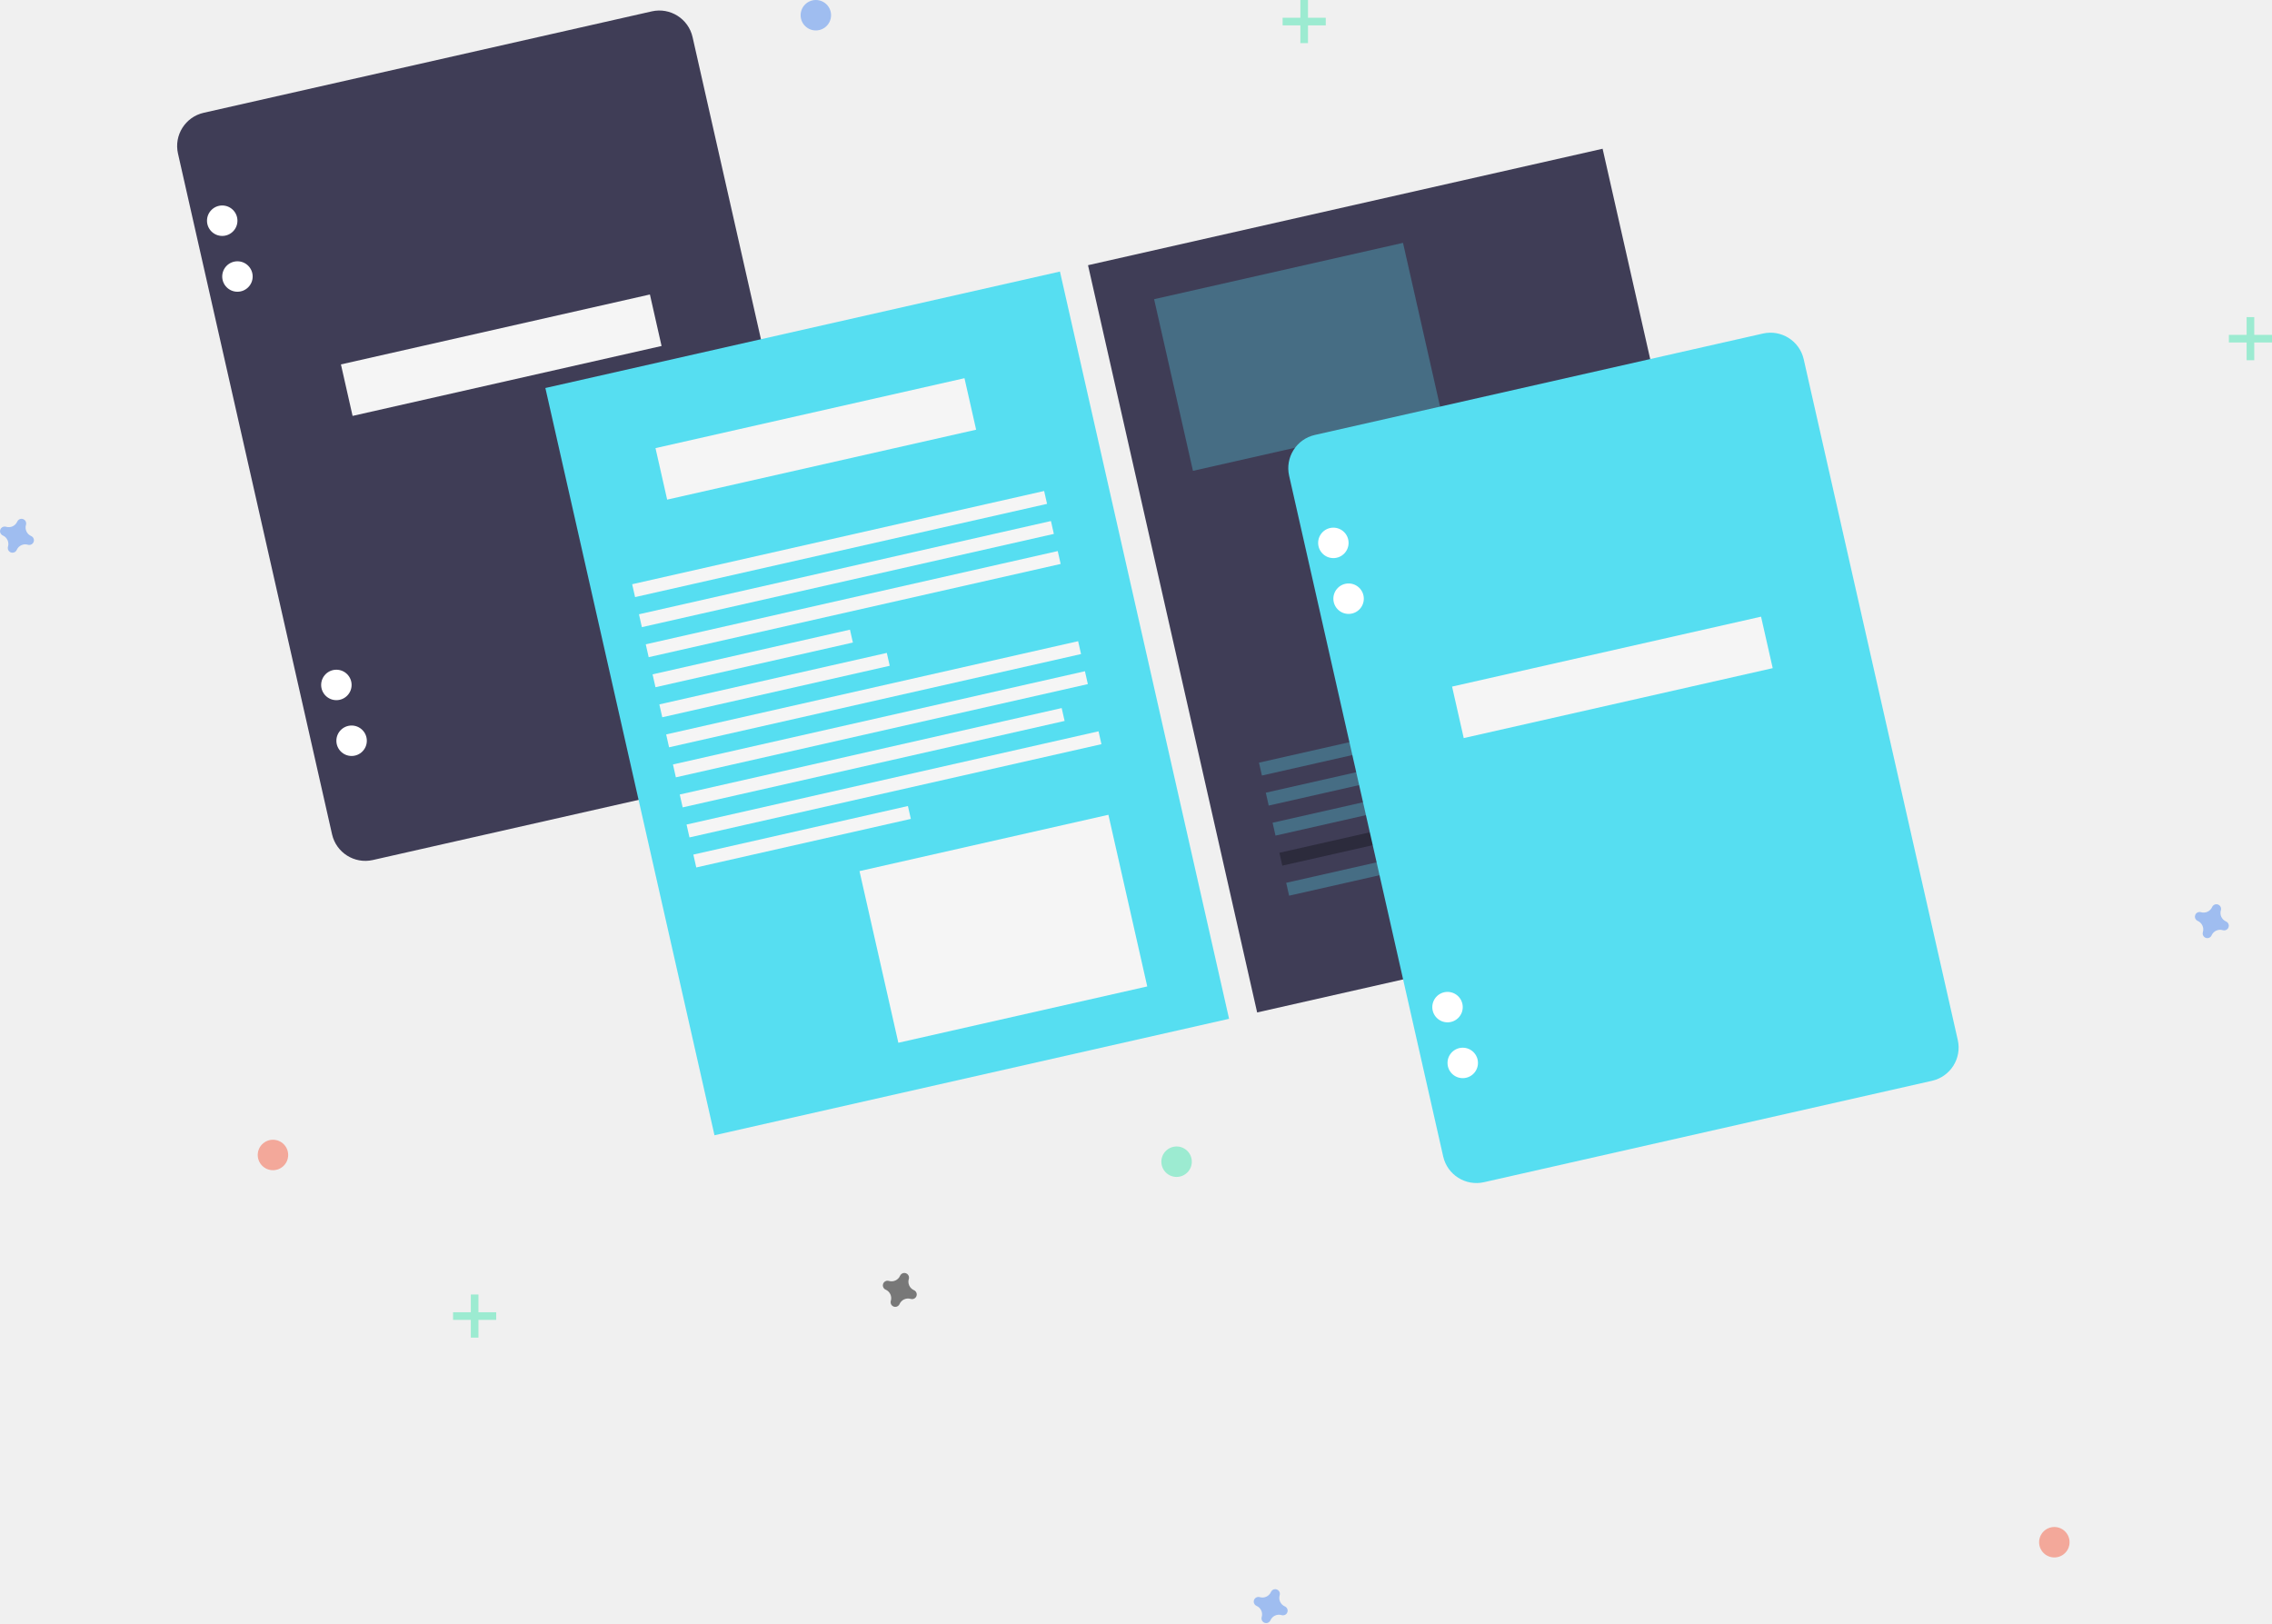
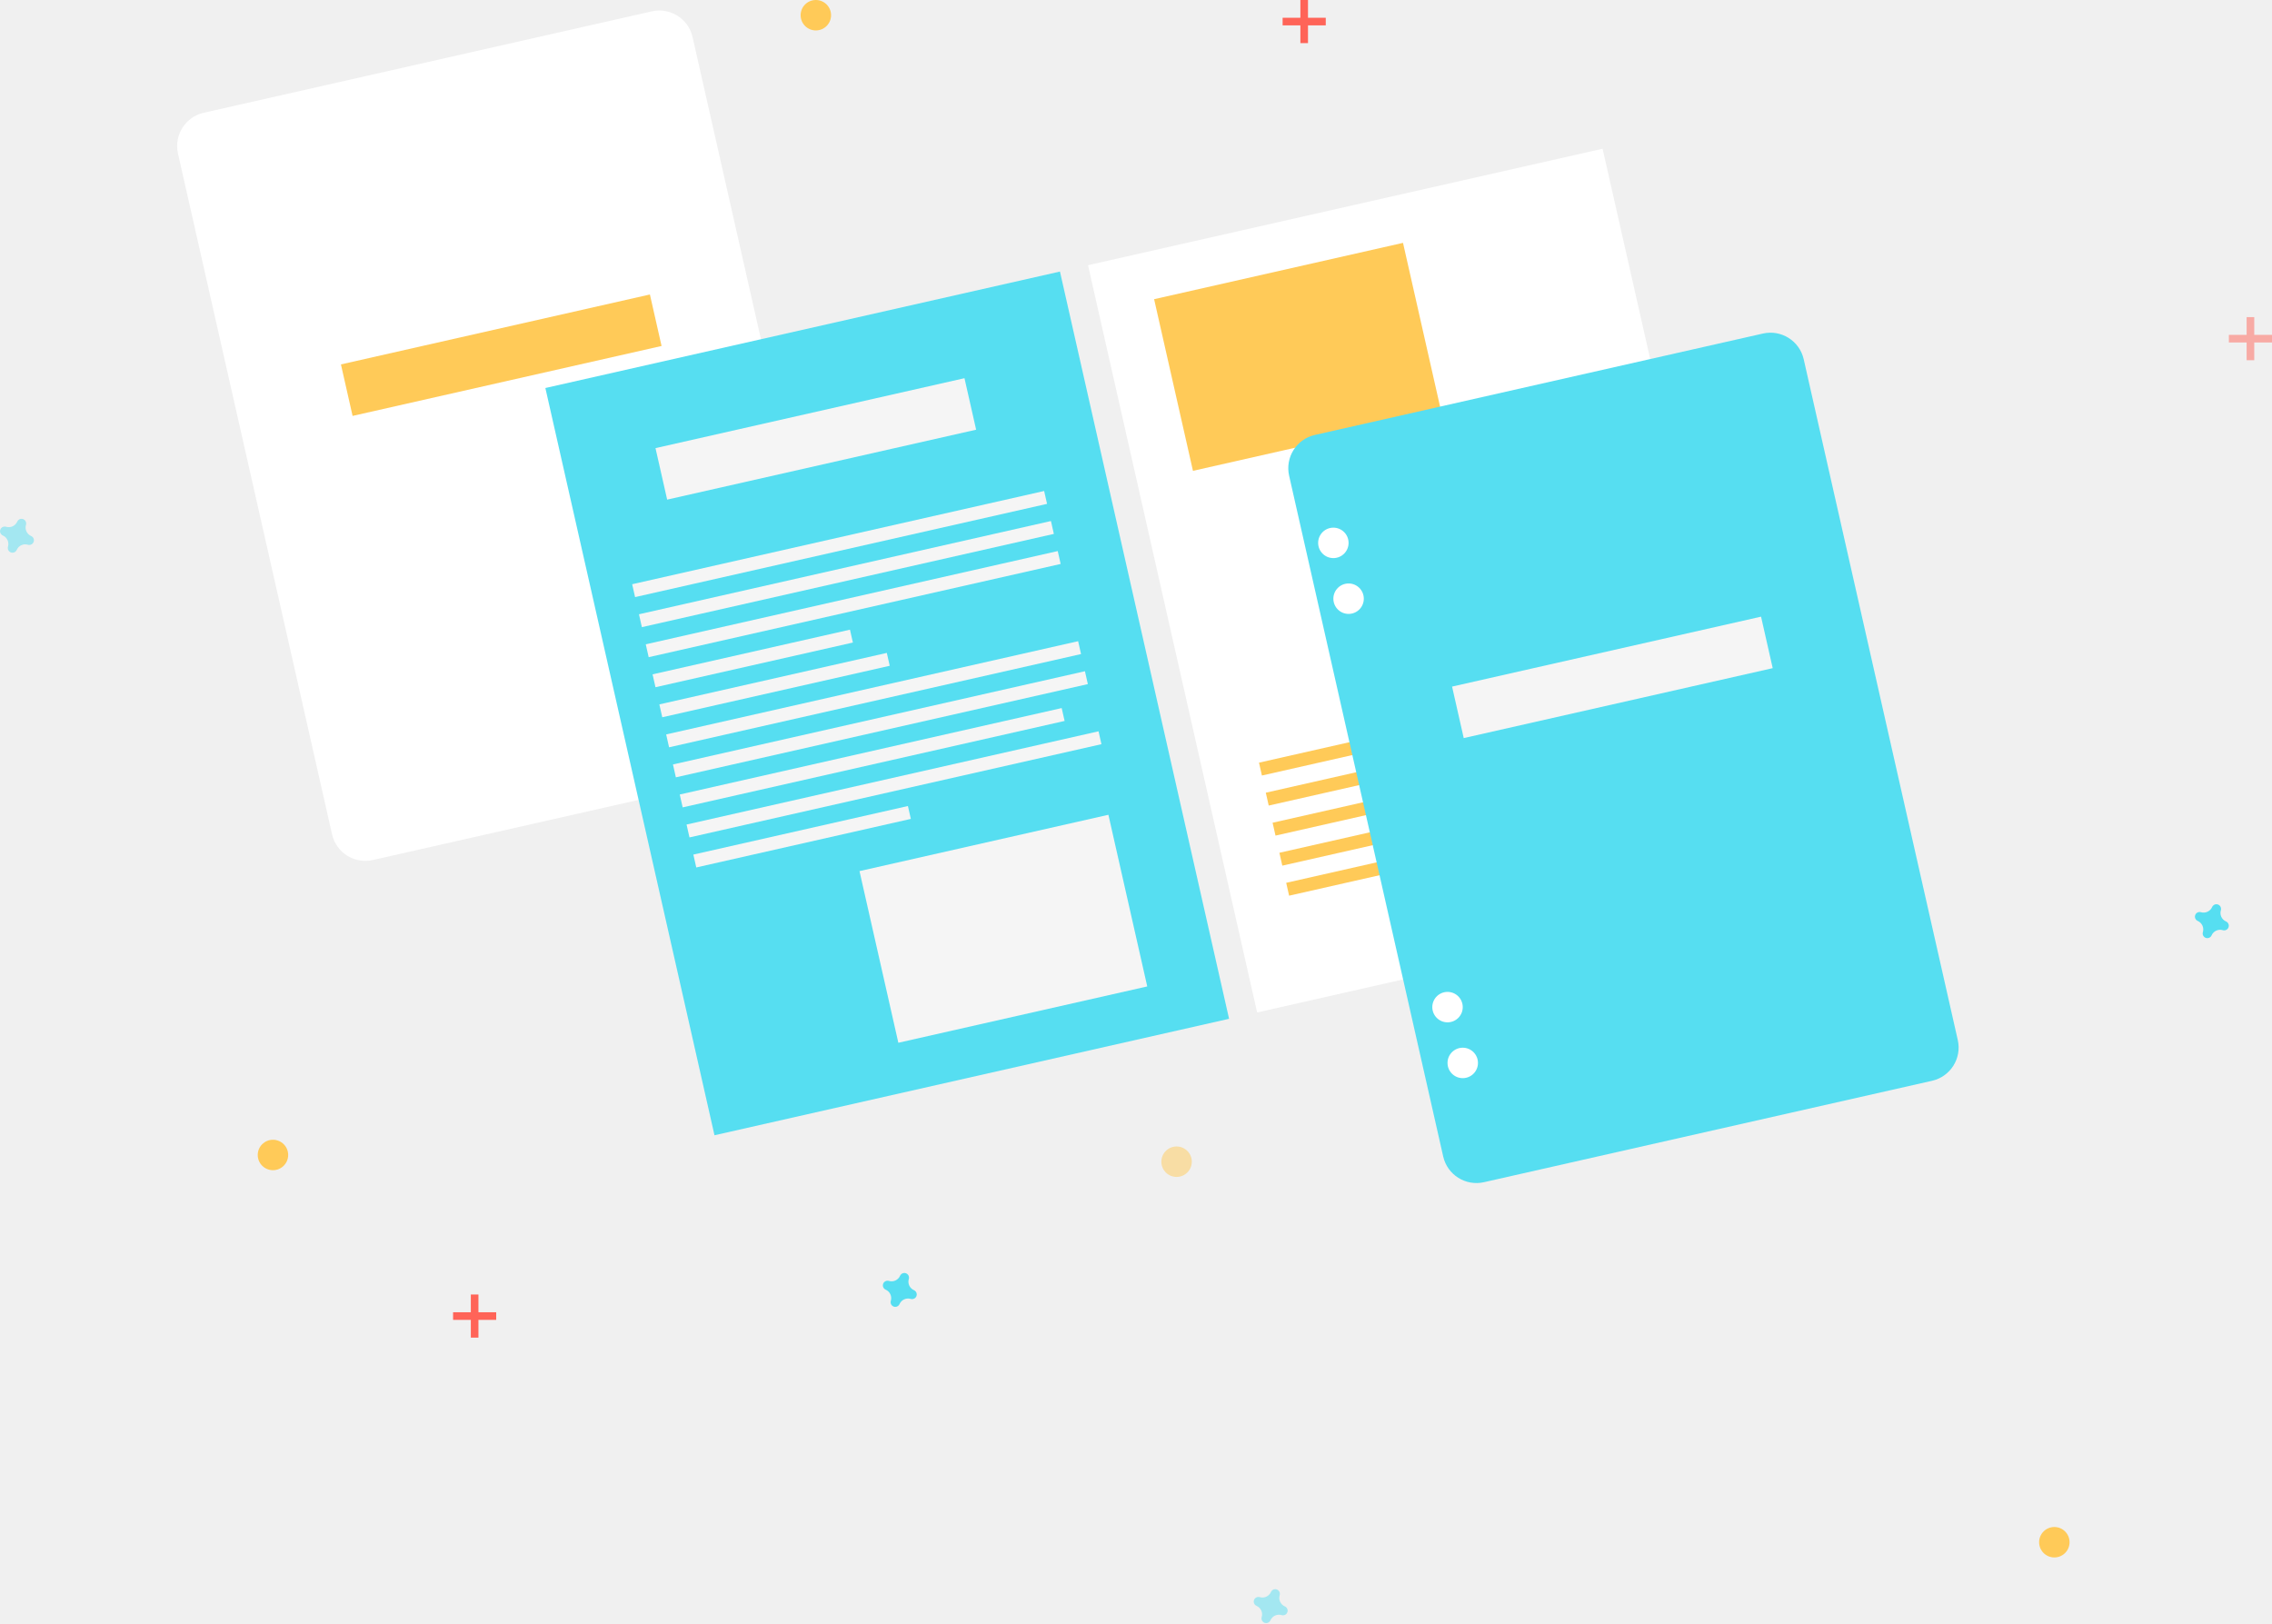
<svg xmlns="http://www.w3.org/2000/svg" id="f70d1d67-2307-47c9-95aa-2ba80c7f80c2" data-name="Layer 1" width="895.597" height="639.824" viewBox="0 0 895.597 639.824">
-   <rect x="250.162" y="150.832" width="207.972" height="302.01" rx="13.435" transform="translate(-210.0918 -44.46974) rotate(-12.75221)" fill="#3f3d56" />
-     //above is background of right black paper
-     <circle cx="87.597" cy="87" r="6" fill="#fff" />
+   <rect x="250.162" y="150.832" width="207.972" height="302.01" rx="13.435" transform="translate(-210.0918 -44.46974) rotate(-12.75221)" fill="#fff" />
+   <circle cx="87.597" cy="87" r="6" fill="#fff" />
  <circle cx="93.597" cy="109" r="6" fill="#fff" />
  <circle cx="132.597" cy="270" r="6" fill="#fff" />
  <circle cx="138.597" cy="292" r="6" fill="#fff" />
-   <rect x="287.349" y="259.698" width="124.876" height="20.813" transform="translate(-203.1948 -46.21522) rotate(-12.75221)" fill="#f5f5f5" />
+   <rect x="287.349" y="259.698" width="124.876" height="20.813" transform="translate(-203.1948 -46.21522) rotate(-12.75221)" fill="#ffca58" />
  <rect x="397.948" y="256.362" width="207.972" height="302.01" transform="translate(-229.7408 -9.24511) rotate(-12.75221)" fill="#56def1" />
-   <rect x="611.855" y="207.952" width="207.972" height="302.01" transform="translate(-213.7786 36.77746) rotate(-12.75221)" fill="#3f3d56" />
-     //above is background of right black paper
-     <rect x="411.349" y="292.698" width="124.876" height="20.813" transform="translate(-207.4204 -18.03009) rotate(-12.75221)" fill="#f5f5f5" />
+   <rect x="611.855" y="207.952" width="207.972" height="302.01" transform="translate(-213.7786 36.77746) rotate(-12.75221)" fill="#fff" />
+   <rect x="411.349" y="292.698" width="124.876" height="20.813" transform="translate(-207.4204 -18.03009) rotate(-12.75221)" fill="#f5f5f5" />
  <rect x="399.915" y="341.947" width="166.502" height="5.203" transform="translate(-216.3373 -14.93741) rotate(-12.75221)" fill="#f5f5f5" />
  <rect x="402.595" y="353.788" width="166.502" height="5.203" transform="translate(-218.885 -14.05378) rotate(-12.75221)" fill="#f5f5f5" />
  <rect x="405.275" y="365.629" width="166.502" height="5.203" transform="translate(-221.4327 -13.17016) rotate(-12.75221)" fill="#f5f5f5" />
  <rect x="409.025" y="387.042" width="79.782" height="5.203" transform="translate(-227.1362 -21.3854) rotate(-12.75221)" fill="#f5f5f5" />
  <rect x="411.555" y="397.543" width="91.923" height="5.203" transform="translate(-229.2421 -19.22793) rotate(-12.75221)" fill="#f5f5f5" />
  <rect x="413.315" y="401.153" width="166.502" height="5.203" transform="translate(-229.0757 -10.51929) rotate(-12.75221)" fill="#f5f5f5" />
  <rect x="415.995" y="412.994" width="166.502" height="5.203" transform="translate(-231.6234 -9.63567) rotate(-12.75221)" fill="#f5f5f5" />
  <rect x="418.824" y="426.176" width="154.361" height="5.203" transform="translate(-234.6129 -10.02588) rotate(-12.75221)" fill="#f5f5f5" />
  <rect x="421.355" y="436.677" width="166.502" height="5.203" transform="translate(-236.7188 -7.86842) rotate(-12.75221)" fill="#f5f5f5" />
  <rect x="425.018" y="457.324" width="86.72" height="5.203" transform="translate(-242.1698 -15.35575) rotate(-12.75221)" fill="#f5f5f5" />
-   <rect x="647.926" y="420.513" width="91.923" height="5.203" transform="translate(-228.4819 33.51412) rotate(-12.75221)" fill="#56def1" opacity="0.3" />
-   <rect x="649.686" y="424.123" width="166.502" height="5.203" transform="translate(-228.3156 42.22276) rotate(-12.75221)" fill="#56def1" opacity="0.3" />
-   <rect x="652.366" y="435.964" width="166.502" height="5.203" transform="translate(-230.8633 43.10638) rotate(-12.75221)" fill="#56def1" opacity="0.3" />
-   <rect x="655.196" y="449.146" width="154.361" height="5.203" transform="translate(-233.8528 42.71617) rotate(-12.75221)" fill="#56dpef1" opacity="0.3" />
-   <rect x="657.726" y="459.647" width="166.502" height="5.203" transform="translate(-235.9587 44.87363) rotate(-12.75221)" fill="#56def1" opacity="0.3" />
+   <rect x="647.926" y="420.513" width="91.923" height="5.203" transform="translate(-228.4819 33.51412) rotate(-12.75221)" fill="#ffca58" />
+   <rect x="649.686" y="424.123" width="166.502" height="5.203" transform="translate(-228.3156 42.22276) rotate(-12.75221)" fill="#ffca58" />
+   <rect x="652.366" y="435.964" width="166.502" height="5.203" transform="translate(-230.8633 43.10638) rotate(-12.75221)" fill="#ffca58" />
+   <rect x="655.196" y="449.146" width="154.361" height="5.203" transform="translate(-233.8528 42.71617) rotate(-12.75221)" fill="#ffca58" />
+   <rect x="657.726" y="459.647" width="166.502" height="5.203" transform="translate(-235.9587 44.87363) rotate(-12.75221)" fill="#ffca58" />
  <rect x="497.422" y="461.518" width="100.595" height="69.376" transform="translate(-248.2211 3.0525) rotate(-12.75221)" fill="#f5f5f5" />
-   <rect x="613.555" y="236.07" width="100.595" height="69.376" transform="translate(-195.5924 23.12624) rotate(-12.75221)" fill="#56def1" opacity="0.3" />
-   <rect x="709.585" y="306.806" width="100.595" height="69.376" transform="translate(-208.8376 46.06825) rotate(-12.75221)" fill="#56def1" opacity="0.3" />
-   <g opacity="0.5">
-     <rect x="185.597" y="510.286" width="3" height="17" fill="#47e6b1" />
-     <rect x="337.799" y="640.374" width="3" height="17" transform="translate(835.9715 179.4877) rotate(90)" fill="#47e6b1" />
+   <rect x="613.555" y="236.07" width="100.595" height="69.376" transform="translate(-195.5924 23.12624) rotate(-12.75221)" fill="#ffca58" />
+   <rect x="709.585" y="306.806" width="100.595" height="69.376" transform="translate(-208.8376 46.06825) rotate(-12.75221)" fill="#56def1" />
+   <g>
+     <rect x="185.597" y="510.286" width="3" height="17" fill="#ff6458" />
+     <rect x="337.799" y="640.374" width="3" height="17" transform="translate(835.9715 179.4877) rotate(90)" fill="#ff6458" />
+   </g>
+   <g>
+     <rect x="512.597" width="3" height="17" fill="#ff6458" />
+     <rect x="664.799" y="130.088" width="3" height="17" transform="translate(652.6852 -657.7987) rotate(90)" fill="#ff6458" />
  </g>
  <g opacity="0.5">
-     <rect x="512.597" width="3" height="17" fill="#47e6b1" />
-     <rect x="664.799" y="130.088" width="3" height="17" transform="translate(652.6852 -657.7987) rotate(90)" fill="#47e6b1" />
+     <rect x="885.597" y="125" width="3" height="17" fill="#ff6458" />
+     <rect x="1037.799" y="255.088" width="3" height="17" transform="translate(1150.685 -905.7987) rotate(90)" fill="#ff6458" />
  </g>
-   <g opacity="0.5">
-     <rect x="885.597" y="125" width="3" height="17" fill="#47e6b1" />
-     <rect x="1037.799" y="255.088" width="3" height="17" transform="translate(1150.685 -905.7987) rotate(90)" fill="#47e6b1" />
-   </g>
-   <path d="M512.491,638.68a3.675,3.675,0,0,1-2.047-4.441,1.766,1.766,0,0,0,.08-.408h0a1.843,1.843,0,0,0-3.31-1.221h0a1.766,1.766,0,0,0-.204.362,3.675,3.675,0,0,1-4.441,2.047,1.766,1.766,0,0,0-.408-.08h0a1.843,1.843,0,0,0-1.221,3.31h0a1.766,1.766,0,0,0,.362.204,3.675,3.675,0,0,1,2.047,4.441,1.766,1.766,0,0,0-.08.408h0a1.843,1.843,0,0,0,3.31,1.221h0a1.766,1.766,0,0,0,.204-.362,3.675,3.675,0,0,1,4.441-2.047,1.766,1.766,0,0,0,.408.08h0a1.843,1.843,0,0,0,1.221-3.31h0A1.766,1.766,0,0,0,512.491,638.68Z" transform="translate(-152.2013 -130.0878)" fill="#4d8afp0" opacity="0.5" />
-   <path d="M658.689,763.33a3.675,3.675,0,0,1-2.047-4.441,1.766,1.766,0,0,0,.08-.408h0a1.843,1.843,0,0,0-3.31-1.221h0a1.766,1.766,0,0,0-.204.362,3.675,3.675,0,0,1-4.441,2.047,1.766,1.766,0,0,0-.408-.08h0a1.843,1.843,0,0,0-1.221,3.31h0a1.766,1.766,0,0,0,.362.204,3.675,3.675,0,0,1,2.047,4.441,1.766,1.766,0,0,0-.08.408h0a1.843,1.843,0,0,0,3.31,1.221h0a1.766,1.766,0,0,0,.204-.362,3.675,3.675,0,0,1,4.441-2.047,1.766,1.766,0,0,0,.408.08h0a1.843,1.843,0,0,0,1.221-3.31h0A1.766,1.766,0,0,0,658.689,763.33Z" transform="translate(-152.2013 -130.0878)" fill="#4d8af0" opacity="0.5" />
-   <path d="M164.491,341.393a3.675,3.675,0,0,1-2.047-4.441,1.766,1.766,0,0,0,.08-.408h0a1.843,1.843,0,0,0-3.31-1.221h0a1.766,1.766,0,0,0-.204.362,3.675,3.675,0,0,1-4.441,2.047,1.766,1.766,0,0,0-.408-.08h0a1.843,1.843,0,0,0-1.221,3.31h0a1.767,1.767,0,0,0,.362.204,3.675,3.675,0,0,1,2.047,4.441,1.766,1.766,0,0,0-.08.408h0a1.843,1.843,0,0,0,3.31,1.221h0a1.766,1.766,0,0,0,.204-.362,3.675,3.675,0,0,1,4.441-2.047,1.766,1.766,0,0,0,.408.08h0a1.843,1.843,0,0,0,1.221-3.31h0A1.766,1.766,0,0,0,164.491,341.393Z" transform="translate(-152.2013 -130.0878)" fill="#4d8af0" opacity="0.5" />
-   <path d="M1029.689,493.33a3.675,3.675,0,0,1-2.047-4.441,1.766,1.766,0,0,0,.08-.408h0a1.843,1.843,0,0,0-3.31-1.221h0a1.766,1.766,0,0,0-.204.362,3.675,3.675,0,0,1-4.441,2.047,1.766,1.766,0,0,0-.408-.08h0a1.843,1.843,0,0,0-1.221,3.31h0a1.766,1.766,0,0,0,.362.204,3.675,3.675,0,0,1,2.047,4.441,1.766,1.766,0,0,0-.08.408h0a1.843,1.843,0,0,0,3.31,1.221h0a1.766,1.766,0,0,0,.204-.362,3.675,3.675,0,0,1,4.441-2.047,1.766,1.766,0,0,0,.408.08h0a1.843,1.843,0,0,0,1.221-3.31h0A1.766,1.766,0,0,0,1029.689,493.33Z" transform="translate(-152.2013 -130.0878)" fill="#4d8af0" opacity="0.5" />
-   <circle cx="107.597" cy="455.286" r="6" fill="#f55f44" opacity="0.5" />
-   <circle cx="321.597" cy="6" r="6" fill="#4d8af0" opacity="0.5" />
-   <circle cx="463.796" cy="457.937" r="6" fill="#47e6b1" opacity="0.5" />
-   <circle cx="809.796" cy="607.937" r="6" fill="#f55f44" opacity="0.5" />
+   <path d="M512.491,638.68a3.675,3.675,0,0,1-2.047-4.441,1.766,1.766,0,0,0,.08-.408h0a1.843,1.843,0,0,0-3.31-1.221h0a1.766,1.766,0,0,0-.204.362,3.675,3.675,0,0,1-4.441,2.047,1.766,1.766,0,0,0-.408-.08h0a1.843,1.843,0,0,0-1.221,3.31h0a1.766,1.766,0,0,0,.362.204,3.675,3.675,0,0,1,2.047,4.441,1.766,1.766,0,0,0-.08.408h0a1.843,1.843,0,0,0,3.31,1.221h0a1.766,1.766,0,0,0,.204-.362,3.675,3.675,0,0,1,4.441-2.047,1.766,1.766,0,0,0,.408.08h0a1.843,1.843,0,0,0,1.221-3.31h0A1.766,1.766,0,0,0,512.491,638.68Z" transform="translate(-152.2013 -130.0878)" fill="#56def1" />
+   <path d="M658.689,763.33a3.675,3.675,0,0,1-2.047-4.441,1.766,1.766,0,0,0,.08-.408h0a1.843,1.843,0,0,0-3.31-1.221h0a1.766,1.766,0,0,0-.204.362,3.675,3.675,0,0,1-4.441,2.047,1.766,1.766,0,0,0-.408-.08h0a1.843,1.843,0,0,0-1.221,3.31h0a1.766,1.766,0,0,0,.362.204,3.675,3.675,0,0,1,2.047,4.441,1.766,1.766,0,0,0-.08.408h0a1.843,1.843,0,0,0,3.31,1.221h0a1.766,1.766,0,0,0,.204-.362,3.675,3.675,0,0,1,4.441-2.047,1.766,1.766,0,0,0,.408.08h0a1.843,1.843,0,0,0,1.221-3.31h0A1.766,1.766,0,0,0,658.689,763.33Z" transform="translate(-152.2013 -130.0878)" fill="#56def1" opacity="0.5" />
+   <path d="M164.491,341.393a3.675,3.675,0,0,1-2.047-4.441,1.766,1.766,0,0,0,.08-.408h0a1.843,1.843,0,0,0-3.31-1.221h0a1.766,1.766,0,0,0-.204.362,3.675,3.675,0,0,1-4.441,2.047,1.766,1.766,0,0,0-.408-.08h0a1.843,1.843,0,0,0-1.221,3.31h0a1.767,1.767,0,0,0,.362.204,3.675,3.675,0,0,1,2.047,4.441,1.766,1.766,0,0,0-.08.408h0a1.843,1.843,0,0,0,3.31,1.221h0a1.766,1.766,0,0,0,.204-.362,3.675,3.675,0,0,1,4.441-2.047,1.766,1.766,0,0,0,.408.08h0a1.843,1.843,0,0,0,1.221-3.31h0A1.766,1.766,0,0,0,164.491,341.393Z" transform="translate(-152.2013 -130.0878)" fill="#56def1" opacity="0.5" />
+   <path d="M1029.689,493.33a3.675,3.675,0,0,1-2.047-4.441,1.766,1.766,0,0,0,.08-.408h0a1.843,1.843,0,0,0-3.31-1.221h0a1.766,1.766,0,0,0-.204.362,3.675,3.675,0,0,1-4.441,2.047,1.766,1.766,0,0,0-.408-.08h0a1.843,1.843,0,0,0-1.221,3.31h0a1.766,1.766,0,0,0,.362.204,3.675,3.675,0,0,1,2.047,4.441,1.766,1.766,0,0,0-.08.408h0a1.843,1.843,0,0,0,3.31,1.221h0a1.766,1.766,0,0,0,.204-.362,3.675,3.675,0,0,1,4.441-2.047,1.766,1.766,0,0,0,.408.08h0a1.843,1.843,0,0,0,1.221-3.31h0A1.766,1.766,0,0,0,1029.689,493.33Z" transform="translate(-152.2013 -130.0878)" fill="#56def1" />
+   <circle cx="107.597" cy="455.286" r="6" fill="#ffca58" />
+   <circle cx="321.597" cy="6" r="6" fill="#ffca58" />
+   <circle cx="463.796" cy="457.937" r="6" fill="#ffca58" opacity="0.5" />
+   <circle cx="809.796" cy="607.937" r="6" fill="#ffca58" />
  <rect x="688.162" y="277.832" width="207.972" height="302.01" rx="13.435" transform="translate(-227.3213 55.3448) rotate(-12.75221)" fill="#56def1" />
  <circle cx="525.597" cy="214" r="6" fill="#fff" />
  <circle cx="531.597" cy="236" r="6" fill="#fff" />
  <circle cx="570.597" cy="397" r="6" fill="#fff" />
  <circle cx="576.597" cy="419" r="6" fill="#fff" />
  <rect x="725.349" y="386.698" width="124.876" height="20.813" transform="translate(-220.4244 53.59932) rotate(-12.75221)" fill="#f5f5f5" />
</svg>
